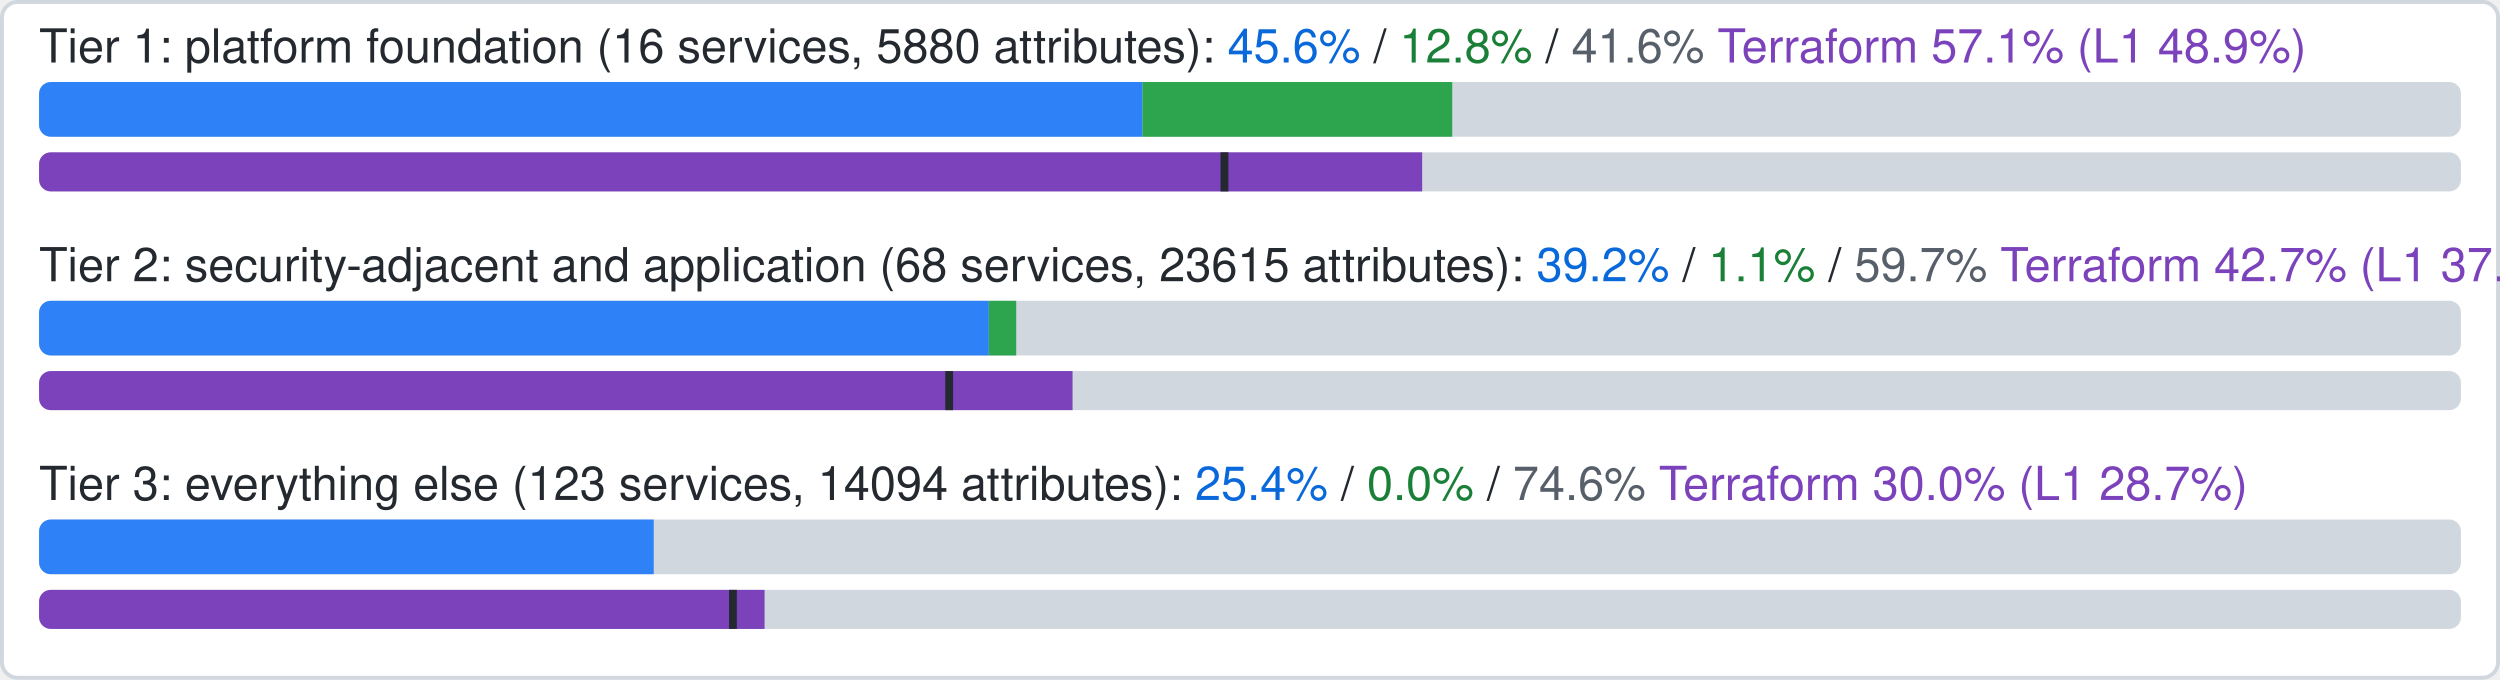
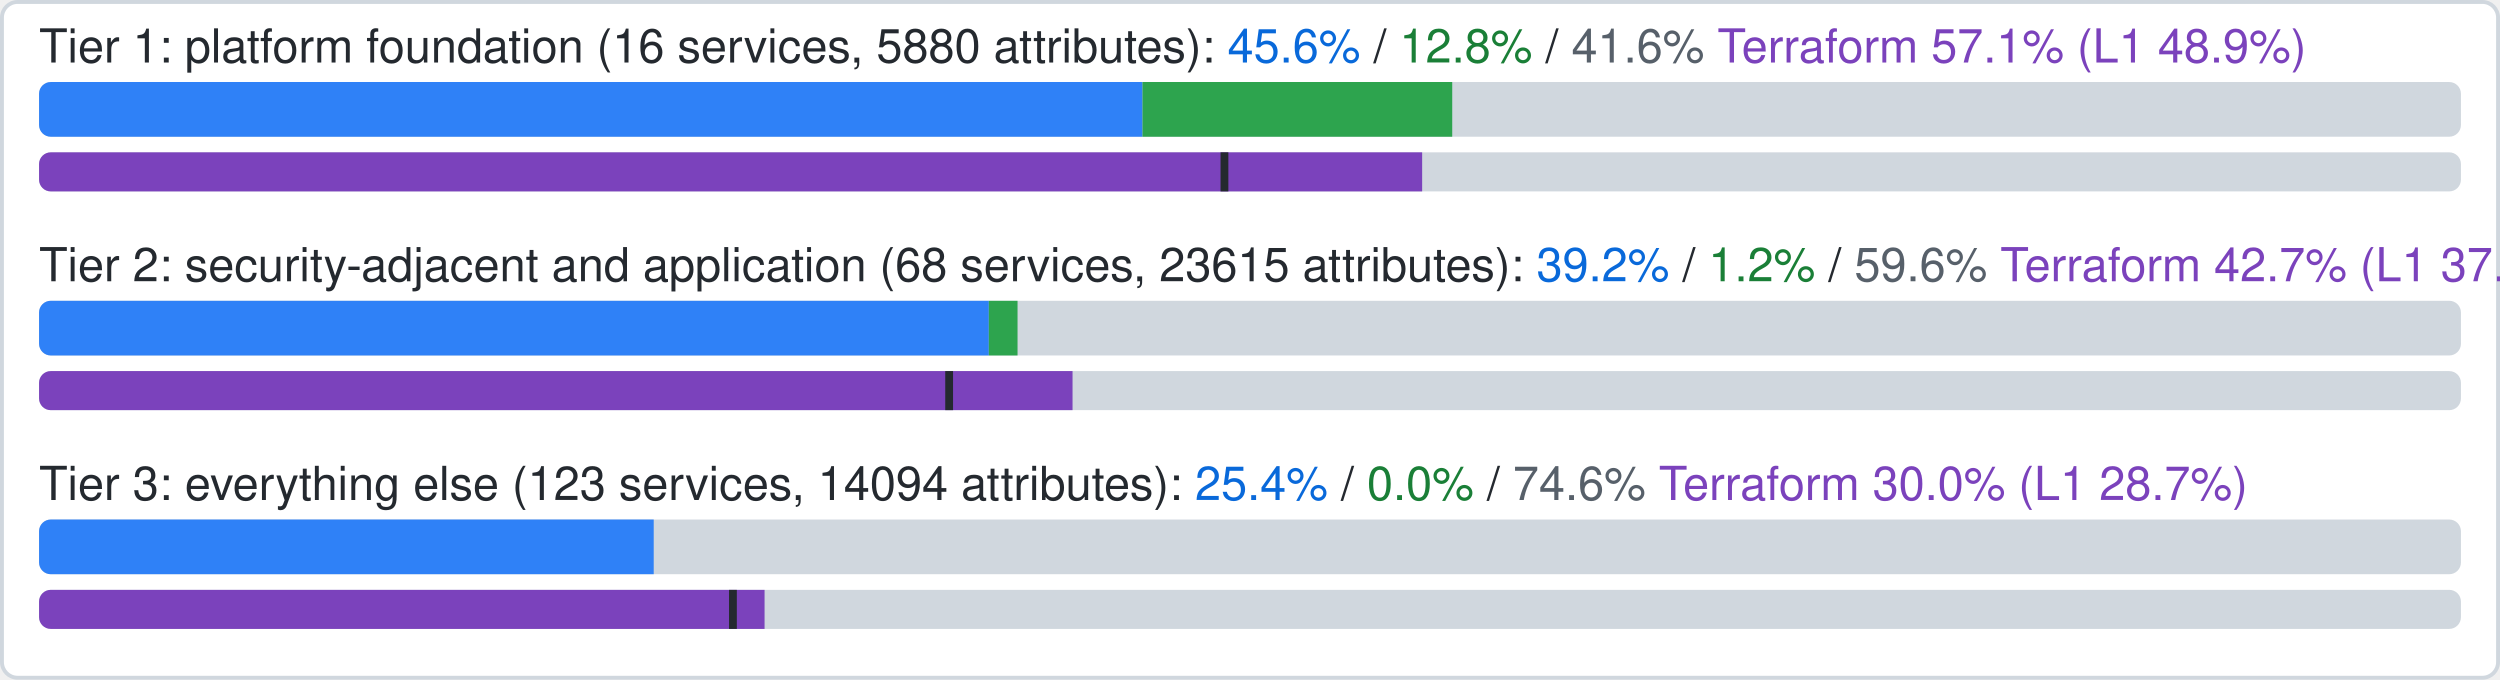
- <svg xmlns="http://www.w3.org/2000/svg" width="640" height="174" viewBox="0 0 640 174" role="img" aria-label="Coverage by tier: Tier 1: platform foundation official 45.6%, ours beyond official 12.8%, uncovered 41.6%, Terraform google-beta 57.1% (L1 48.9%), an estimate; Tier 2: security-adjacent and application official 39.2%, ours beyond official 1.1%, uncovered 59.7%, Terraform google-beta 42.7% (L1 37.6%), an estimate; Tier 3: everything else official 25.4%, ours beyond official 0.0%, uncovered 74.6%, Terraform google-beta 30.0% (L1 28.7%), an estimate;">
+ <svg xmlns="http://www.w3.org/2000/svg" width="640" height="174" viewBox="0 0 640 174" role="img" aria-label="Coverage by tier: Tier 1: platform foundation official 45.6%, ours beyond official 12.8%, uncovered 41.6%, Terraform google-beta 57.1% (L1 48.9%), an estimate; Tier 2: security-adjacent and application official 39.2%, ours beyond official 1.2%, uncovered 59.6%, Terraform google-beta 42.7% (L1 37.6%), an estimate; Tier 3: everything else official 25.4%, ours beyond official 0.0%, uncovered 74.6%, Terraform google-beta 30.0% (L1 28.7%), an estimate;">
  <rect x="0.5" y="0.5" width="639" height="173" rx="4" fill="#ffffff" stroke="#d0d7de" />
  <clipPath id="c0">
    <rect x="10" y="21" width="620" height="14" rx="3" />
  </clipPath>
  <text x="10" y="16" font-family="-apple-system,BlinkMacSystemFont,Segoe UI,Helvetica,Arial,sans-serif" font-size="12" fill="#24292f">Tier 1: platform foundation (16 services, 5880 attributes): <tspan fill="#0969da">45.6%</tspan> / <tspan fill="#1a7f37">12.8%</tspan> / <tspan fill="#57606a">41.6%</tspan>
    <tspan fill="#7b42bc">Terraform 57.1% (L1 48.9%)</tspan>
  </text>
  <clipPath id="t0">
    <rect x="10" y="39" width="620" height="10" rx="3" />
  </clipPath>
  <g clip-path="url(#t0)">
    <rect x="10" y="39" width="620" height="10" fill="#d0d7de" />
    <rect x="10" y="39" width="354.07" height="10" fill="#7b42bc" />
    <rect x="312.46" y="39" width="2" height="10" fill="#24292f" />
  </g>
  <g clip-path="url(#c0)">
    <rect x="10" y="21" width="620" height="14" fill="#d0d7de" />
    <rect x="10" y="21" width="282.48" height="14" fill="#2f81f7" />
    <rect x="292.48" y="21" width="79.29" height="14" fill="#2da44e" />
  </g>
  <clipPath id="c1">
    <rect x="10" y="77" width="620" height="14" rx="3" />
  </clipPath>
-   <text x="10" y="72" font-family="-apple-system,BlinkMacSystemFont,Segoe UI,Helvetica,Arial,sans-serif" font-size="12" fill="#24292f">Tier 2: security-adjacent and application (68 services, 23615 attributes): <tspan fill="#0969da">39.2%</tspan> / <tspan fill="#1a7f37">1.1%</tspan> / <tspan fill="#57606a">59.7%</tspan>
+   <text x="10" y="72" font-family="-apple-system,BlinkMacSystemFont,Segoe UI,Helvetica,Arial,sans-serif" font-size="12" fill="#24292f">Tier 2: security-adjacent and application (68 services, 23615 attributes): <tspan fill="#0969da">39.2%</tspan> / <tspan fill="#1a7f37">1.2%</tspan> / <tspan fill="#57606a">59.6%</tspan>
    <tspan fill="#7b42bc">Terraform 42.7% (L1 37.6%)</tspan>
  </text>
  <clipPath id="t1">
    <rect x="10" y="95" width="620" height="10" rx="3" />
  </clipPath>
  <g clip-path="url(#t1)">
    <rect x="10" y="95" width="620" height="10" fill="#d0d7de" />
    <rect x="10" y="95" width="264.57" height="10" fill="#7b42bc" />
    <rect x="241.98" y="95" width="2" height="10" fill="#24292f" />
  </g>
  <g clip-path="url(#c1)">
    <rect x="10" y="77" width="620" height="14" fill="#d0d7de" />
    <rect x="10" y="77" width="243.14" height="14" fill="#2f81f7" />
-     <rect x="253.14" y="77" width="7.01" height="14" fill="#2da44e" />
+     <rect x="253.14" y="77" width="7.35" height="14" fill="#2da44e" />
  </g>
  <clipPath id="c2">
    <rect x="10" y="133" width="620" height="14" rx="3" />
  </clipPath>
  <text x="10" y="128" font-family="-apple-system,BlinkMacSystemFont,Segoe UI,Helvetica,Arial,sans-serif" font-size="12" fill="#24292f">Tier 3: everything else (123 services, 14094 attributes): <tspan fill="#0969da">25.4%</tspan> / <tspan fill="#1a7f37">0.0%</tspan> / <tspan fill="#57606a">74.6%</tspan>
    <tspan fill="#7b42bc">Terraform 30.0% (L1 28.7%)</tspan>
  </text>
  <clipPath id="t2">
    <rect x="10" y="151" width="620" height="10" rx="3" />
  </clipPath>
  <g clip-path="url(#t2)">
    <rect x="10" y="151" width="620" height="10" fill="#d0d7de" />
    <rect x="10" y="151" width="185.73" height="10" fill="#7b42bc" />
    <rect x="186.63" y="151" width="2" height="10" fill="#24292f" />
  </g>
  <g clip-path="url(#c2)">
    <rect x="10" y="133" width="620" height="14" fill="#d0d7de" />
    <rect x="10" y="133" width="157.35" height="14" fill="#2f81f7" />
  </g>
</svg>
